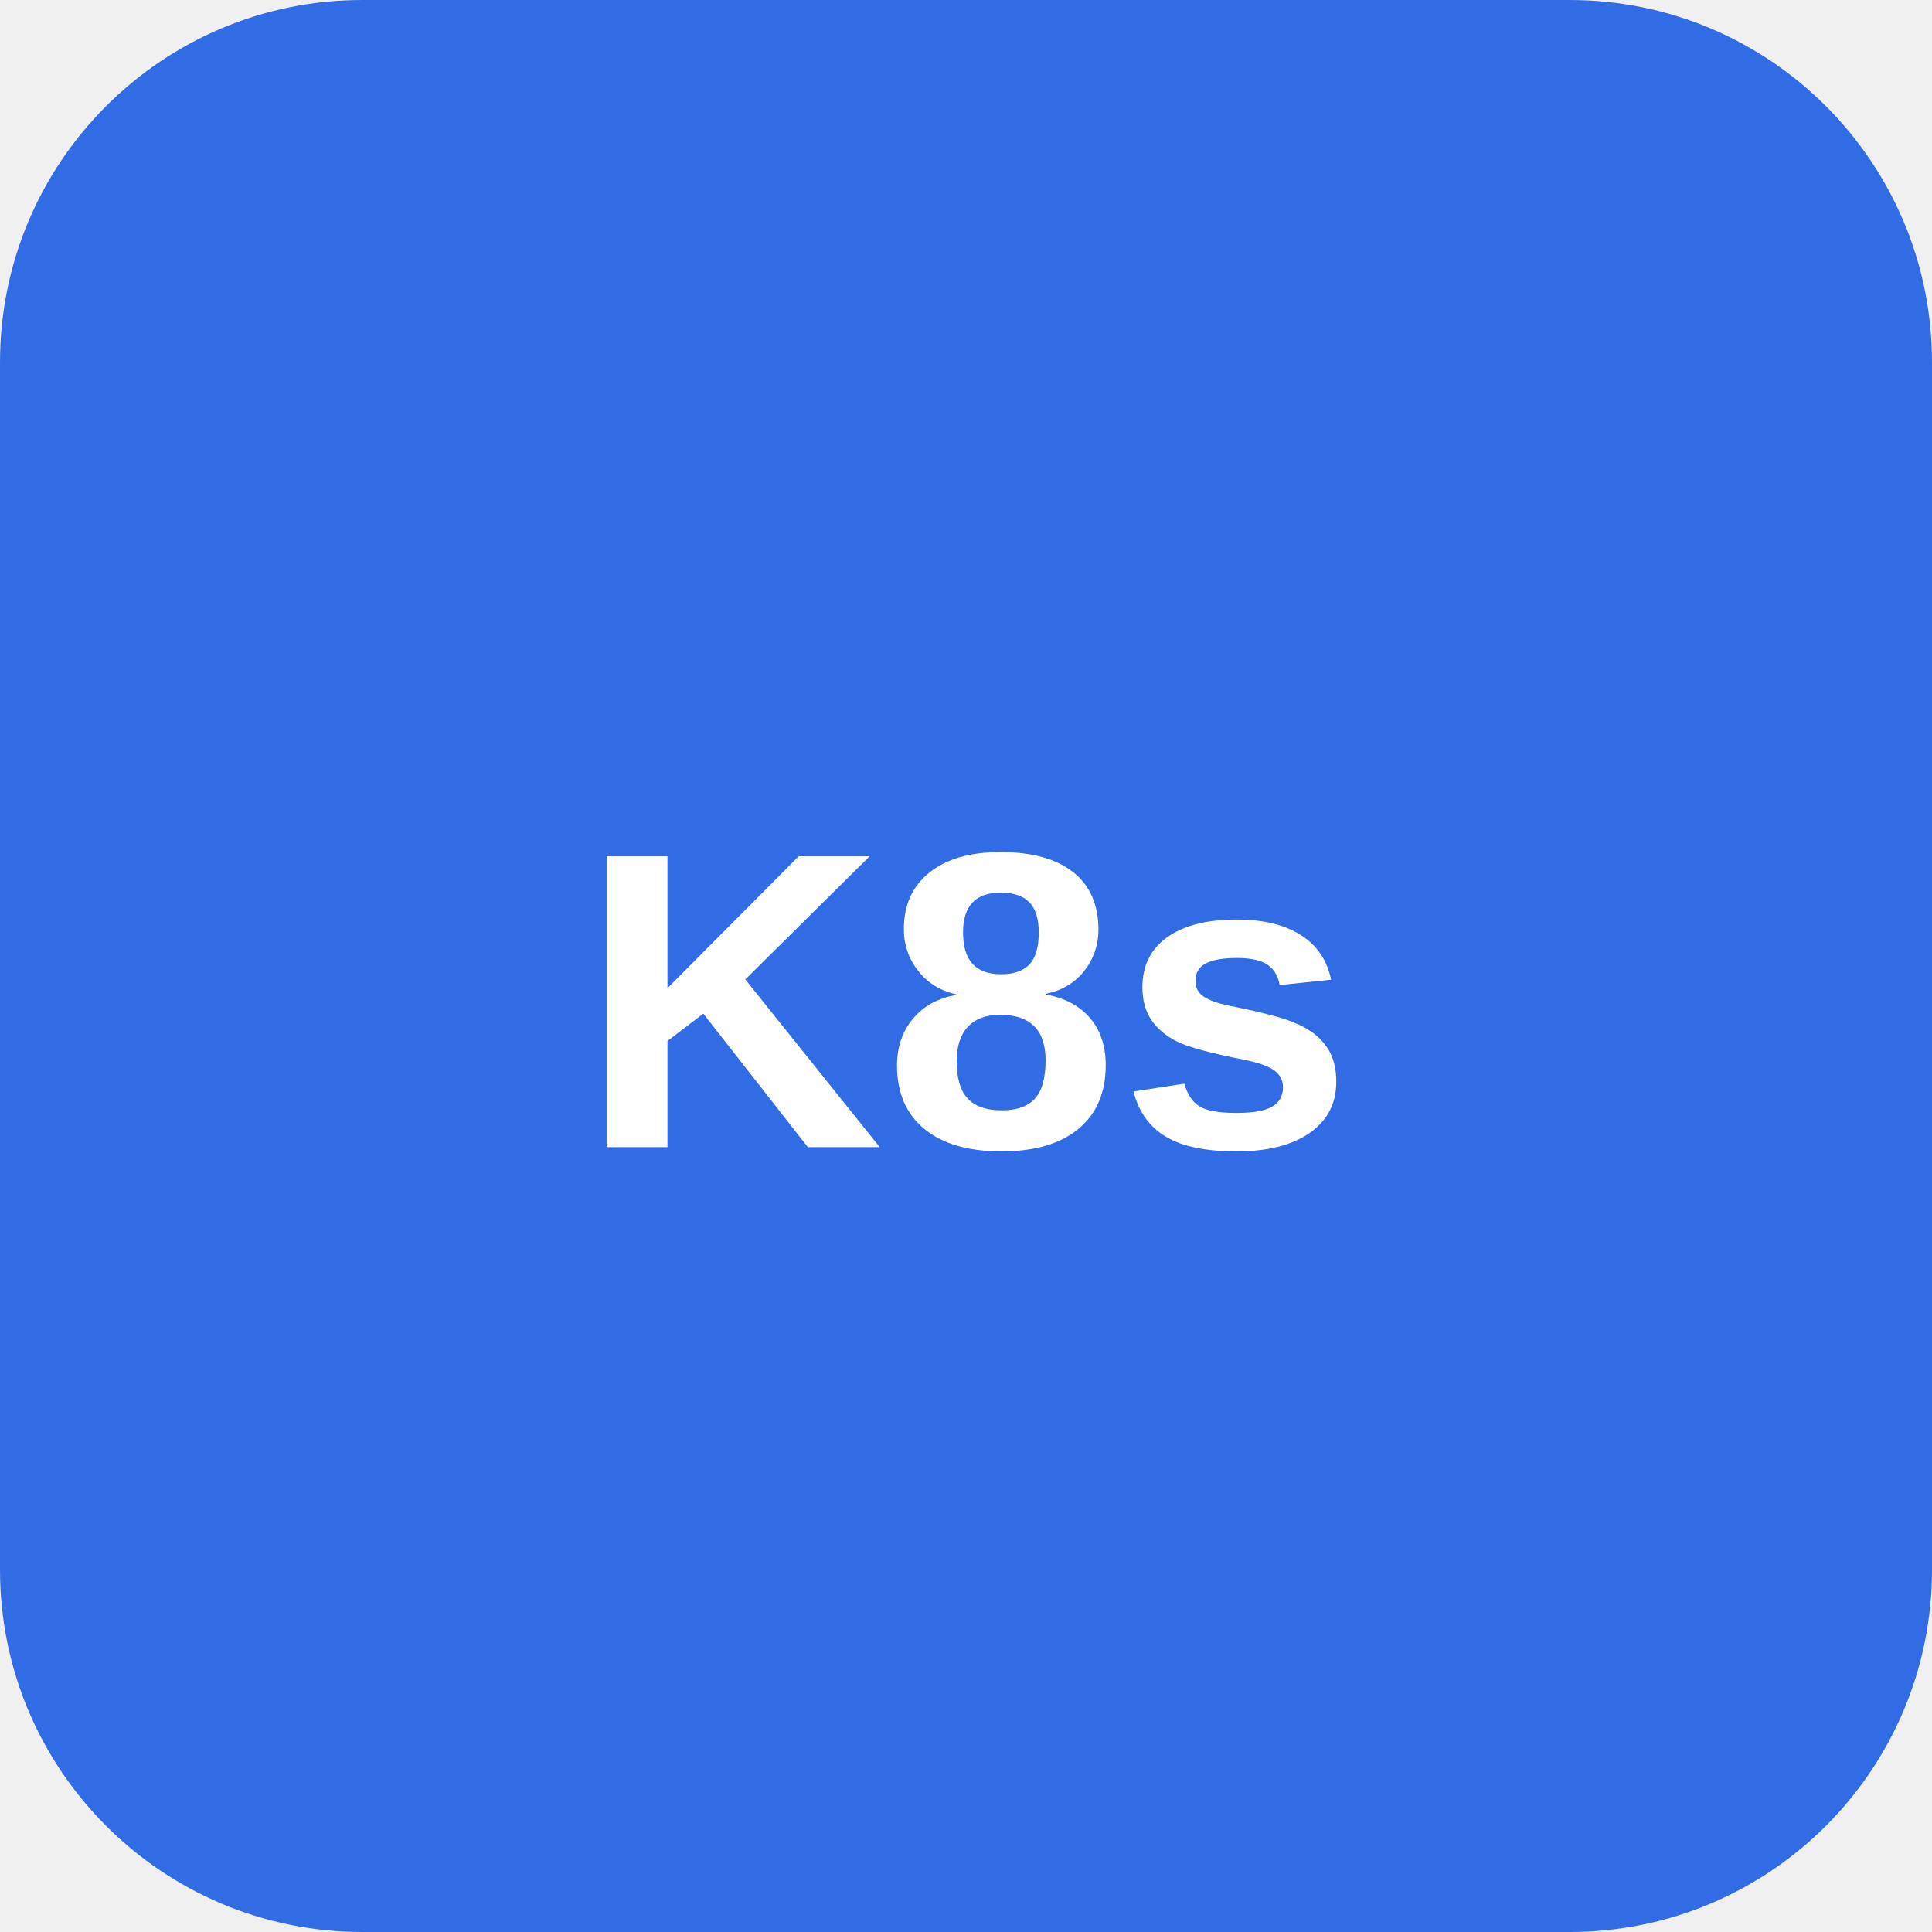
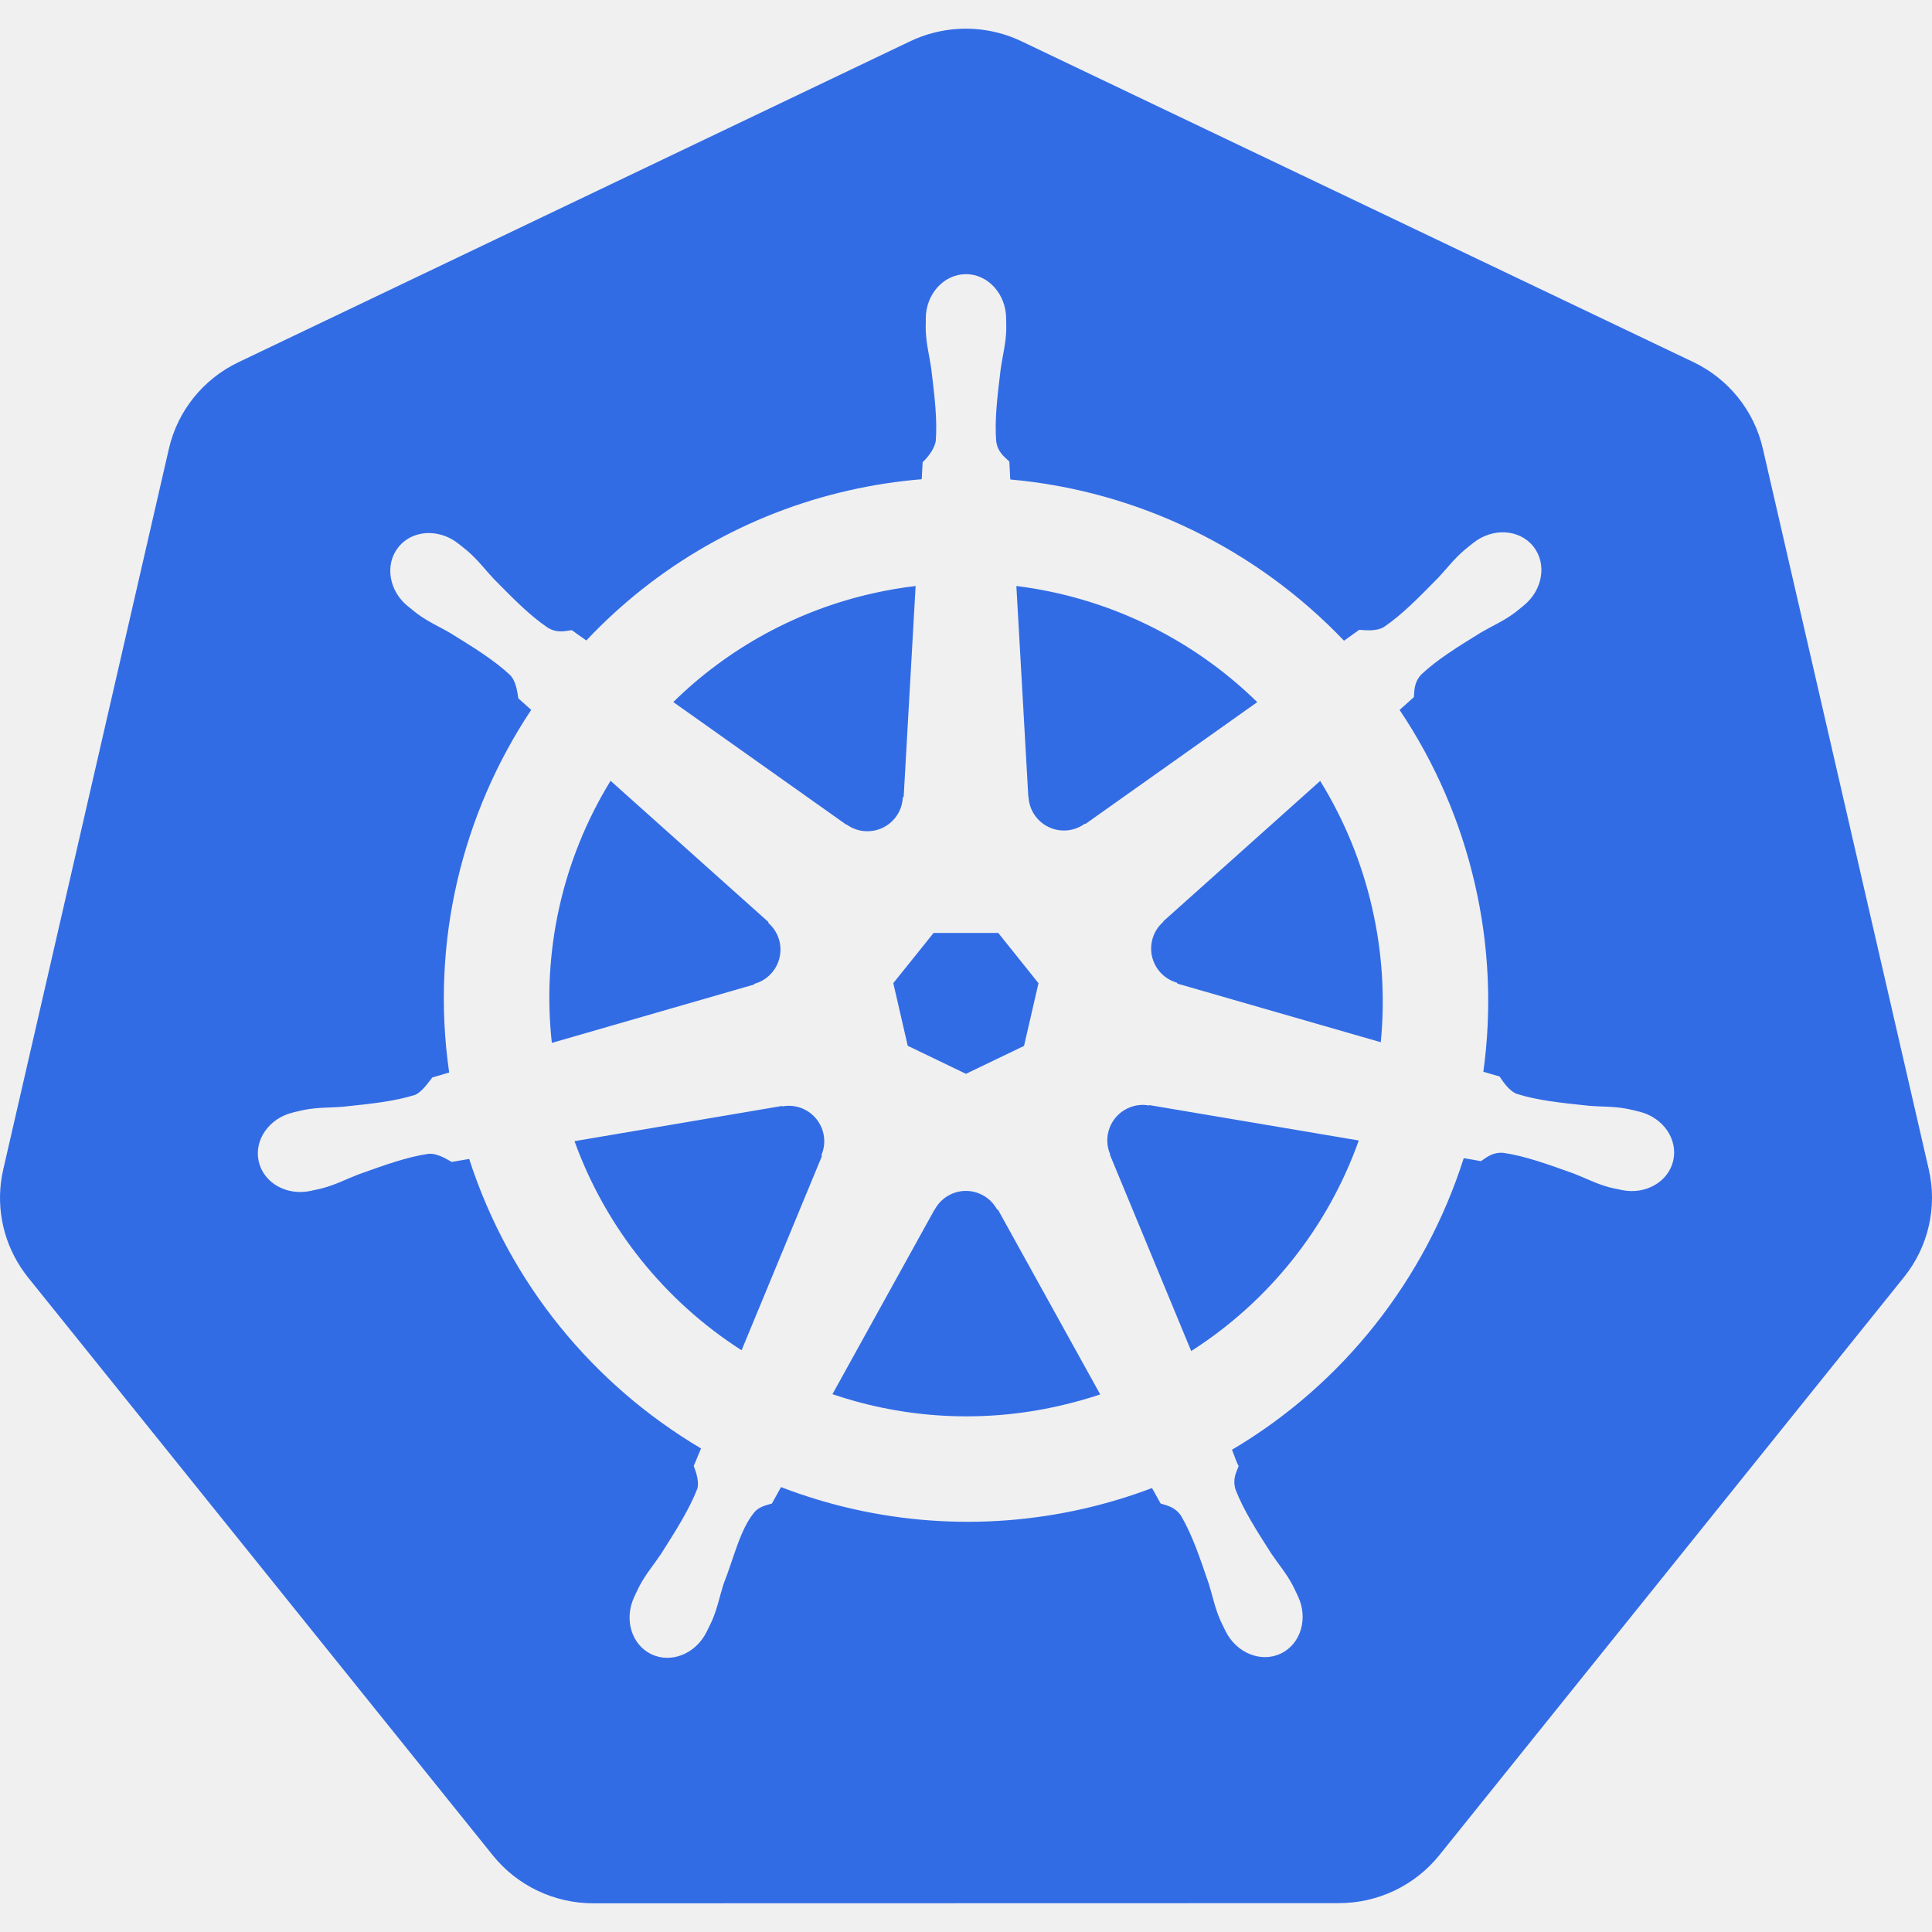
- <svg xmlns="http://www.w3.org/2000/svg" width="128" height="128" viewBox="0 0 128 128">
-   <rect width="128" height="128" rx="24" fill="#326CE5" />
-   <text x="64" y="76" font-family="Arial, sans-serif" font-size="28" font-weight="bold" fill="white" text-anchor="middle">K8s</text>
+ <svg xmlns="http://www.w3.org/2000/svg" viewBox="0 0 128 128">
+   <path fill="#326ce5" d="M63.556 1.911a8.51 8.44 0 0 0-3.26.826L15.794 24a8.51 8.44 0 0 0-4.603 5.725L.214 77.484a8.51 8.44 0 0 0 1.154 6.47 8.51 8.44 0 0 0 .485.673l30.799 38.297a8.51 8.44 0 0 0 6.654 3.175l49.393-.011a8.51 8.44 0 0 0 6.654-3.17l30.79-38.303a8.51 8.44 0 0 0 1.644-7.14l-10.996-47.76a8.51 8.44 0 0 0-4.604-5.727L67.681 2.738a8.51 8.44 0 0 0-4.125-.827Zm.44 16.252c1.47 0 2.664 1.327 2.664 2.961 0 .232.014.544.006.758-.034.943-.24 1.662-.364 2.531-.224 1.858-.417 3.4-.3 4.832.105.717.522 1 .869 1.332a63.624 63.624 0 0 0 .062 1.19c8.468.751 16.335 4.625 22.112 10.682l1.011-.723c.343.021 1.1.124 1.618-.176 1.19-.802 2.276-1.915 3.59-3.25.601-.638 1.044-1.245 1.76-1.861.162-.14.409-.328.59-.473 1.278-1.018 3.057-.912 3.974.238.917 1.15.622 2.908-.655 3.928-.18.145-.416.346-.588.473-.758.56-1.456.846-2.212 1.29-1.593.984-2.913 1.8-3.961 2.784-.494.53-.457 1.03-.5 1.508-.148.136-.67.598-.946.848a34.478 34.478 0 0 1 4.99 11.537 34.398 34.398 0 0 1 .56 12.435l1.073.313c.194.274.592.94 1.15 1.156 1.372.431 2.914.59 4.776.785.875.073 1.628.03 2.555.205.222.042.545.13.773.182 1.57.379 2.578 1.822 2.254 3.244-.324 1.422-1.857 2.286-3.437 1.946l-.04-.006c-.016-.004-.033-.012-.05-.016-.221-.048-.497-.098-.69-.148-.91-.245-1.57-.61-2.388-.922-1.763-.632-3.224-1.16-4.647-1.366-.72-.058-1.09.287-1.49.551a39.835 39.835 0 0 0-1.139-.199c-2.552 8.02-7.985 14.966-15.353 19.317.127.306.342.958.443 1.074-.17.449-.421.88-.205 1.572.517 1.34 1.354 2.652 2.363 4.229.488.728.988 1.288 1.428 2.122.105.2.244.507.346.717.685 1.465.183 3.151-1.131 3.785-1.326.639-2.974-.037-3.684-1.51-.1-.208-.244-.485-.33-.683-.377-.864-.507-1.604-.773-2.44-.604-1.772-1.102-3.24-1.827-4.48-.406-.6-.903-.676-1.359-.824-.085-.146-.4-.724-.57-1.024a34.56 34.56 0 0 1-4.57 1.377 34.413 34.413 0 0 1-20.01-1.44l-.604 1.09c-.449.12-.882.244-1.148.561-.97 1.157-1.356 3.016-2.061 4.786-.265.836-.393 1.577-.77 2.441-.086.196-.229.468-.33.676v.008l-.006.006c-.71 1.468-2.352 2.139-3.675 1.502-1.315-.633-1.818-2.32-1.133-3.785.102-.211.236-.517.342-.717.44-.834.94-1.398 1.427-2.127 1.008-1.578 1.895-2.994 2.413-4.334.13-.446-.063-1.057-.237-1.508l.483-1.159c-7.09-4.2-12.688-10.897-15.36-19.181l-1.162.199c-.31-.174-.937-.586-1.531-.539-1.422.206-2.88.733-4.643 1.365-.82.314-1.48.672-2.39.916-.193.052-.47.105-.69.154-.017.004-.034.014-.05.018l-.04.004c-1.58.341-3.112-.523-3.437-1.945-.325-1.422.684-2.865 2.254-3.245l.039-.011.021-.006c.224-.052.51-.125.713-.164.927-.175 1.68-.132 2.555-.205 1.862-.195 3.405-.354 4.775-.785.434-.18.85-.775 1.145-1.155l1.115-.326c-1.25-8.655.864-17.15 5.434-24.027l-.852-.762c-.055-.333-.127-1.101-.537-1.537-1.047-.983-2.366-1.8-3.959-2.783-.756-.445-1.449-.733-2.209-1.293-.16-.12-.376-.3-.55-.444l-.042-.027c-1.278-1.019-1.571-2.778-.654-3.928.516-.647 1.304-.967 2.123-.94a3.168 3.168 0 0 1 1.854.702c.182.143.431.333.593.473.715.614 1.15 1.221 1.752 1.859 1.314 1.334 2.4 2.442 3.592 3.244.626.364 1.107.218 1.582.154.153.113.667.483.961.684a34.262 34.262 0 0 1 17.404-9.943 34.663 34.663 0 0 1 4.815-.74l.062-1.128c.355-.344.753-.837.866-1.377.116-1.43-.073-2.974-.297-4.832-.124-.869-.329-1.588-.364-2.53-.007-.194.004-.462.006-.684 0-.025-.006-.05-.006-.075 0-1.634 1.193-2.959 2.663-2.959zm-3.334 20.66a28.076 28.076 0 0 0-2.84.489 27.438 27.438 0 0 0-13.215 7.201l11.457 8.121.021-.011a2.334 2.334 0 0 0 1.383.449 2.348 2.348 0 0 0 2.346-2.248l.057-.028zm6.675 0 .791 13.95.012.006a2.35 2.35 0 0 0 3.733 1.793l.04.017 11.383-8.07a27.668 27.668 0 0 0-15.959-7.695ZM40.452 51.73a27.432 27.432 0 0 0-3.892 17.365l13.408-3.87.012-.046a2.348 2.348 0 0 0 1.217-.803 2.345 2.345 0 0 0-.295-3.232l.01-.057zm47.014.008-10.402 9.308.006.03a2.329 2.329 0 0 0-.746 1.246 2.35 2.35 0 0 0 1.668 2.789l.011.056L91.48 69.05a27.703 27.703 0 0 0-.58-8.931 27.774 27.774 0 0 0-3.434-8.381ZM61.853 61.81l-2.67 3.324.957 4.153 3.857 1.857 3.848-1.85.957-4.154-2.664-3.33zm13.736 11.395a2.333 2.333 0 0 0-.898.232 2.351 2.351 0 0 0-1.139 3.045l-.017.023L78.92 89.51a27.466 27.466 0 0 0 11.102-13.95l-13.871-2.344-.021.028a2.276 2.276 0 0 0-.542-.04zm-23.293.056a2.378 2.378 0 0 0-.46.04l-.024-.028-13.75 2.332a27.58 27.58 0 0 0 11.07 13.854l5.326-12.873-.039-.053a2.326 2.326 0 0 0 .131-1.446 2.349 2.349 0 0 0-2.254-1.826zm11.616 5.64a2.351 2.351 0 0 0-1.987 1.241h-.012l-6.761 12.225a27.542 27.542 0 0 0 15.031.773 28.056 28.056 0 0 0 2.71-.756l-6.78-12.248h-.051a2.337 2.337 0 0 0-1.053-1.002 2.32 2.32 0 0 0-1.097-.232z" />
</svg>
